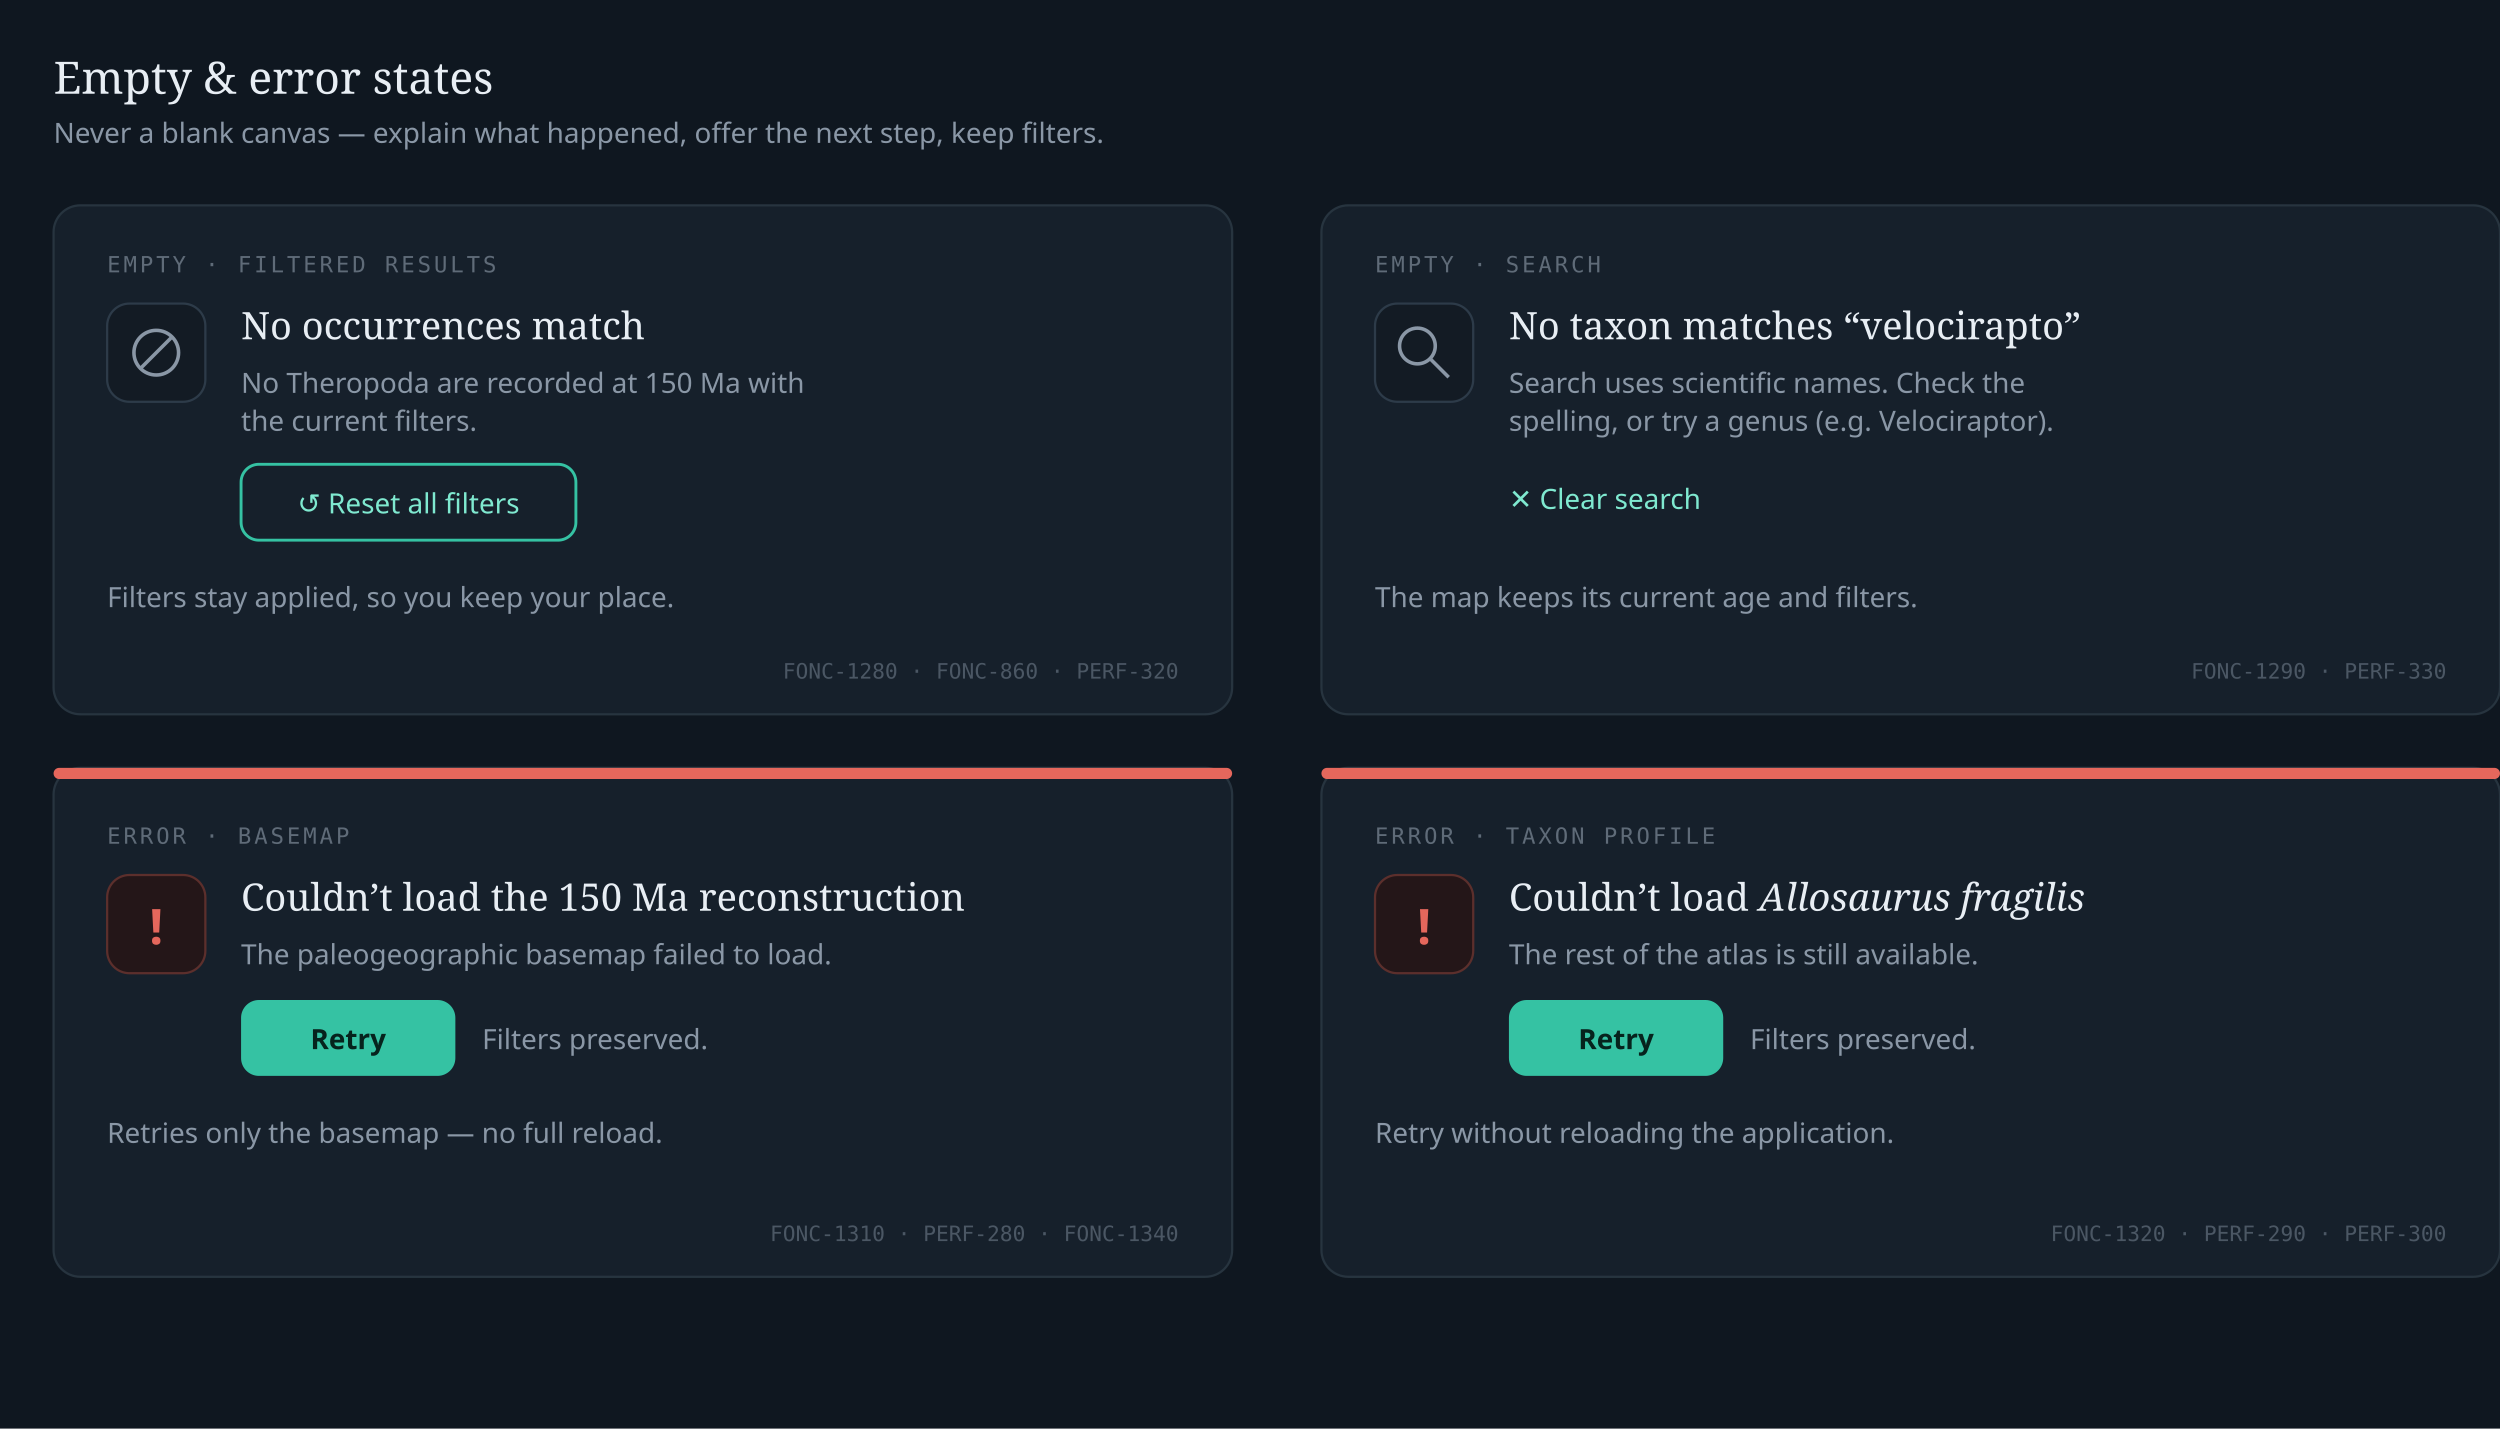
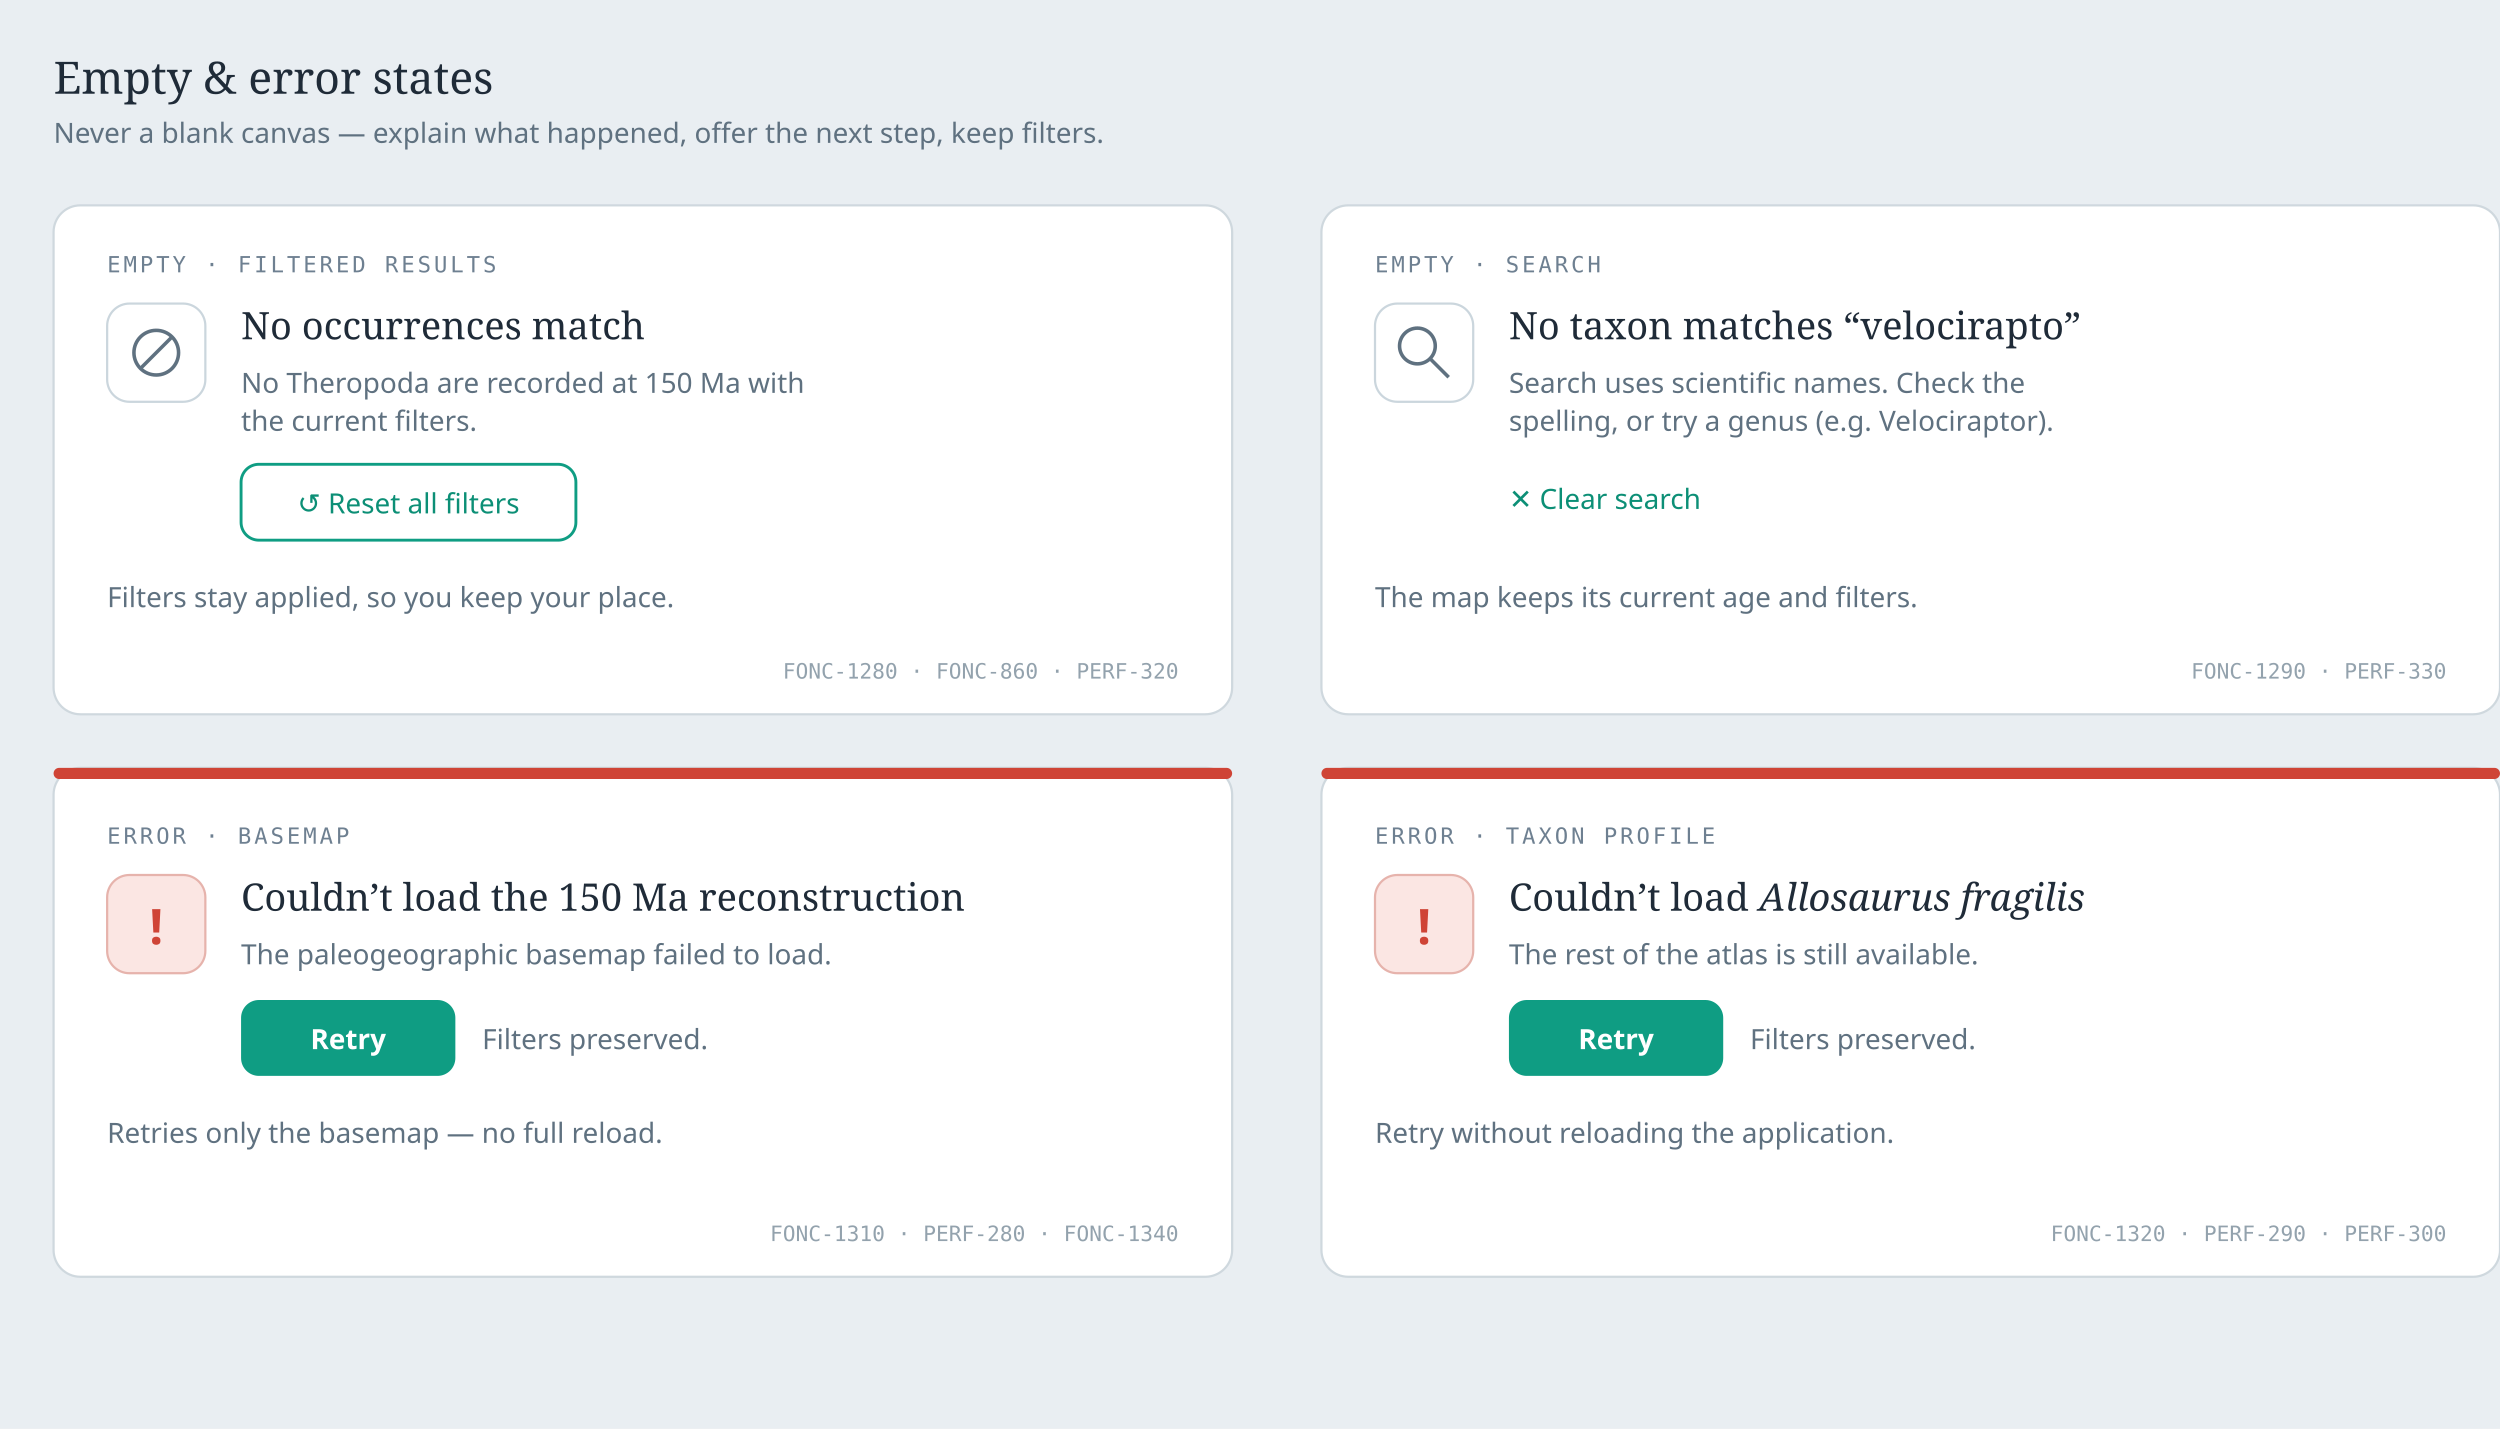
<svg xmlns="http://www.w3.org/2000/svg" viewBox="0 0 1120 640" font-family="'IBM Plex Sans','system-ui','Segoe UI',sans-serif" role="img" aria-label="High-fidelity empty and error states">
  <style>
    .serif{font-family:'Spectral','Source Serif 4','Charter','Georgia',serif}
    .mono{font-family:'IBM Plex Mono','SFMono-Regular','Menlo',monospace}
-     .eyebrow{font-family:'IBM Plex Mono','SFMono-Regular',monospace;font-size:10px;letter-spacing:1.3px;fill:#5f6b78}
-     .title{font-family:'Spectral','Charter','Georgia',serif;font-size:17px;fill:#e8eef4}
-     .msg{font-size:12.5px;fill:#8a97a6}
-     .id{font-family:'IBM Plex Mono',monospace;font-size:9.5px;fill:#4b5764}
+     .eyebrow{font-family:'IBM Plex Mono','SFMono-Regular',monospace;font-size:10px;letter-spacing:1.3px;fill:#6e8091}
+     .title{font-family:'Spectral','Charter','Georgia',serif;font-size:17px;fill:#1f2b38}
+     .msg{font-size:12.5px;fill:#5f7180}
+     .id{font-family:'IBM Plex Mono',monospace;font-size:9.5px;fill:#93a2ad}
  </style>
-   <rect width="1120" height="640" fill="#0f1720" />
-   <text x="24" y="42" class="serif" font-size="20" fill="#e8eef4">Empty &amp; error states</text>
+   <rect width="1120" height="640" fill="#e9eef2" />
+   <text x="24" y="42" class="serif" font-size="20" fill="#1f2b38">Empty &amp; error states</text>
  <text x="24" y="64" class="msg">Never a blank canvas — explain what happened, offer the next step, keep filters.</text>
-   <rect x="24" y="92" width="528" height="228" rx="12" fill="#16202b" stroke="#27343f" />
+   <rect x="24" y="92" width="528" height="228" rx="12" fill="#ffffff" stroke="#cfd8de" />
  <text x="48" y="122" class="eyebrow">EMPTY · FILTERED RESULTS</text>
-   <rect x="48" y="136" width="44" height="44" rx="10" fill="#131b24" stroke="#2d3b49" />
-   <circle cx="70" cy="158" r="10" fill="none" stroke="#8a97a6" stroke-width="1.6" />
-   <line x1="63" y1="165" x2="77" y2="151" stroke="#8a97a6" stroke-width="1.6" />
+   <rect x="48" y="136" width="44" height="44" rx="10" fill="#ffffff" stroke="#cbd6dd" />
+   <circle cx="70" cy="158" r="10" fill="none" stroke="#5f7180" stroke-width="1.6" />
+   <line x1="63" y1="165" x2="77" y2="151" stroke="#5f7180" stroke-width="1.6" />
  <text x="108" y="152" class="title">No occurrences match</text>
  <text x="108" y="176" class="msg">No Theropoda are recorded at 150 Ma with</text>
  <text x="108" y="193" class="msg">the current filters.</text>
-   <rect x="108" y="208" width="150" height="34" rx="8" fill="none" stroke="#35c2a3" stroke-width="1.3" />
-   <text x="183" y="230" font-size="12.5" fill="#7fe9d0" text-anchor="middle">↺  Reset all filters</text>
-   <text x="48" y="272" class="msg" font-size="11.5" fill="#6f7c8a">Filters stay applied, so you keep your place.</text>
+   <rect x="108" y="208" width="150" height="34" rx="8" fill="none" stroke="#0f9d83" stroke-width="1.3" />
+   <text x="183" y="230" font-size="12.5" fill="#0c8f76" text-anchor="middle">↺  Reset all filters</text>
+   <text x="48" y="272" class="msg" font-size="11.5" fill="#6e8091">Filters stay applied, so you keep your place.</text>
  <text x="528" y="304" class="id" text-anchor="end">FONC-1280 · FONC-860 · PERF-320</text>
-   <rect x="592" y="92" width="528" height="228" rx="12" fill="#16202b" stroke="#27343f" />
+   <rect x="592" y="92" width="528" height="228" rx="12" fill="#ffffff" stroke="#cfd8de" />
  <text x="616" y="122" class="eyebrow">EMPTY · SEARCH</text>
-   <rect x="616" y="136" width="44" height="44" rx="10" fill="#131b24" stroke="#2d3b49" />
-   <circle cx="635" cy="155" r="8" fill="none" stroke="#8a97a6" stroke-width="1.6" />
-   <line x1="641" y1="161" x2="649" y2="169" stroke="#8a97a6" stroke-width="1.6" />
+   <rect x="616" y="136" width="44" height="44" rx="10" fill="#ffffff" stroke="#cbd6dd" />
+   <circle cx="635" cy="155" r="8" fill="none" stroke="#5f7180" stroke-width="1.6" />
+   <line x1="641" y1="161" x2="649" y2="169" stroke="#5f7180" stroke-width="1.6" />
  <text x="676" y="152" class="title">No taxon matches “velocirapto”</text>
  <text x="676" y="176" class="msg">Search uses scientific names. Check the</text>
  <text x="676" y="193" class="msg">spelling, or try a genus (e.g. Velociraptor).</text>
-   <text x="676" y="228" font-size="12.5" fill="#7fe9d0">✕  Clear search</text>
-   <text x="616" y="272" class="msg" font-size="11.5" fill="#6f7c8a">The map keeps its current age and filters.</text>
+   <text x="676" y="228" font-size="12.5" fill="#0c8f76">✕  Clear search</text>
+   <text x="616" y="272" class="msg" font-size="11.5" fill="#6e8091">The map keeps its current age and filters.</text>
  <text x="1096" y="304" class="id" text-anchor="end">FONC-1290 · PERF-330</text>
-   <rect x="24" y="344" width="528" height="228" rx="12" fill="#16202b" stroke="#27343f" />
-   <rect x="24" y="344" width="528" height="5" rx="2.5" fill="#e5675c" />
-   <text x="48" y="378" class="eyebrow" fill="#e5675c">ERROR · BASEMAP</text>
-   <rect x="48" y="392" width="44" height="44" rx="10" fill="#241618" stroke="#5c2f2c" />
-   <text x="70" y="423" font-size="22" font-weight="700" fill="#e5675c" text-anchor="middle">!</text>
+   <rect x="24" y="344" width="528" height="228" rx="12" fill="#ffffff" stroke="#cfd8de" />
+   <rect x="24" y="344" width="528" height="5" rx="2.5" fill="#cf4436" />
+   <text x="48" y="378" class="eyebrow" fill="#cf4436">ERROR · BASEMAP</text>
+   <rect x="48" y="392" width="44" height="44" rx="10" fill="#fbe6e3" stroke="#e6b3ac" />
+   <text x="70" y="423" font-size="22" font-weight="700" fill="#cf4436" text-anchor="middle">!</text>
  <text x="108" y="408" class="title">Couldn’t load the 150 Ma reconstruction</text>
  <text x="108" y="432" class="msg">The paleogeographic basemap failed to load.</text>
-   <rect x="108" y="448" width="96" height="34" rx="8" fill="#35c2a3" />
-   <text x="156" y="470" font-size="12.5" font-weight="600" fill="#06231d" text-anchor="middle">Retry</text>
+   <rect x="108" y="448" width="96" height="34" rx="8" fill="#0f9d83" />
+   <text x="156" y="470" font-size="12.5" font-weight="600" fill="#ffffff" text-anchor="middle">Retry</text>
  <text x="216" y="470" class="msg" font-size="11.5">Filters preserved.</text>
-   <text x="48" y="512" class="msg" font-size="11.5" fill="#6f7c8a">Retries only the basemap — no full reload.</text>
+   <text x="48" y="512" class="msg" font-size="11.5" fill="#6e8091">Retries only the basemap — no full reload.</text>
  <text x="528" y="556" class="id" text-anchor="end">FONC-1310 · PERF-280 · FONC-1340</text>
-   <rect x="592" y="344" width="528" height="228" rx="12" fill="#16202b" stroke="#27343f" />
-   <rect x="592" y="344" width="528" height="5" rx="2.5" fill="#e5675c" />
-   <text x="616" y="378" class="eyebrow" fill="#e5675c">ERROR · TAXON PROFILE</text>
-   <rect x="616" y="392" width="44" height="44" rx="10" fill="#241618" stroke="#5c2f2c" />
-   <text x="638" y="423" font-size="22" font-weight="700" fill="#e5675c" text-anchor="middle">!</text>
+   <rect x="592" y="344" width="528" height="228" rx="12" fill="#ffffff" stroke="#cfd8de" />
+   <rect x="592" y="344" width="528" height="5" rx="2.5" fill="#cf4436" />
+   <text x="616" y="378" class="eyebrow" fill="#cf4436">ERROR · TAXON PROFILE</text>
+   <rect x="616" y="392" width="44" height="44" rx="10" fill="#fbe6e3" stroke="#e6b3ac" />
+   <text x="638" y="423" font-size="22" font-weight="700" fill="#cf4436" text-anchor="middle">!</text>
  <text x="676" y="408" class="title">Couldn’t load <tspan font-style="italic">Allosaurus fragilis</tspan>
  </text>
  <text x="676" y="432" class="msg">The rest of the atlas is still available.</text>
-   <rect x="676" y="448" width="96" height="34" rx="8" fill="#35c2a3" />
-   <text x="724" y="470" font-size="12.5" font-weight="600" fill="#06231d" text-anchor="middle">Retry</text>
+   <rect x="676" y="448" width="96" height="34" rx="8" fill="#0f9d83" />
+   <text x="724" y="470" font-size="12.5" font-weight="600" fill="#ffffff" text-anchor="middle">Retry</text>
  <text x="784" y="470" class="msg" font-size="11.5">Filters preserved.</text>
-   <text x="616" y="512" class="msg" font-size="11.5" fill="#6f7c8a">Retry without reloading the application.</text>
+   <text x="616" y="512" class="msg" font-size="11.5" fill="#6e8091">Retry without reloading the application.</text>
  <text x="1096" y="556" class="id" text-anchor="end">FONC-1320 · PERF-290 · PERF-300</text>
</svg>
